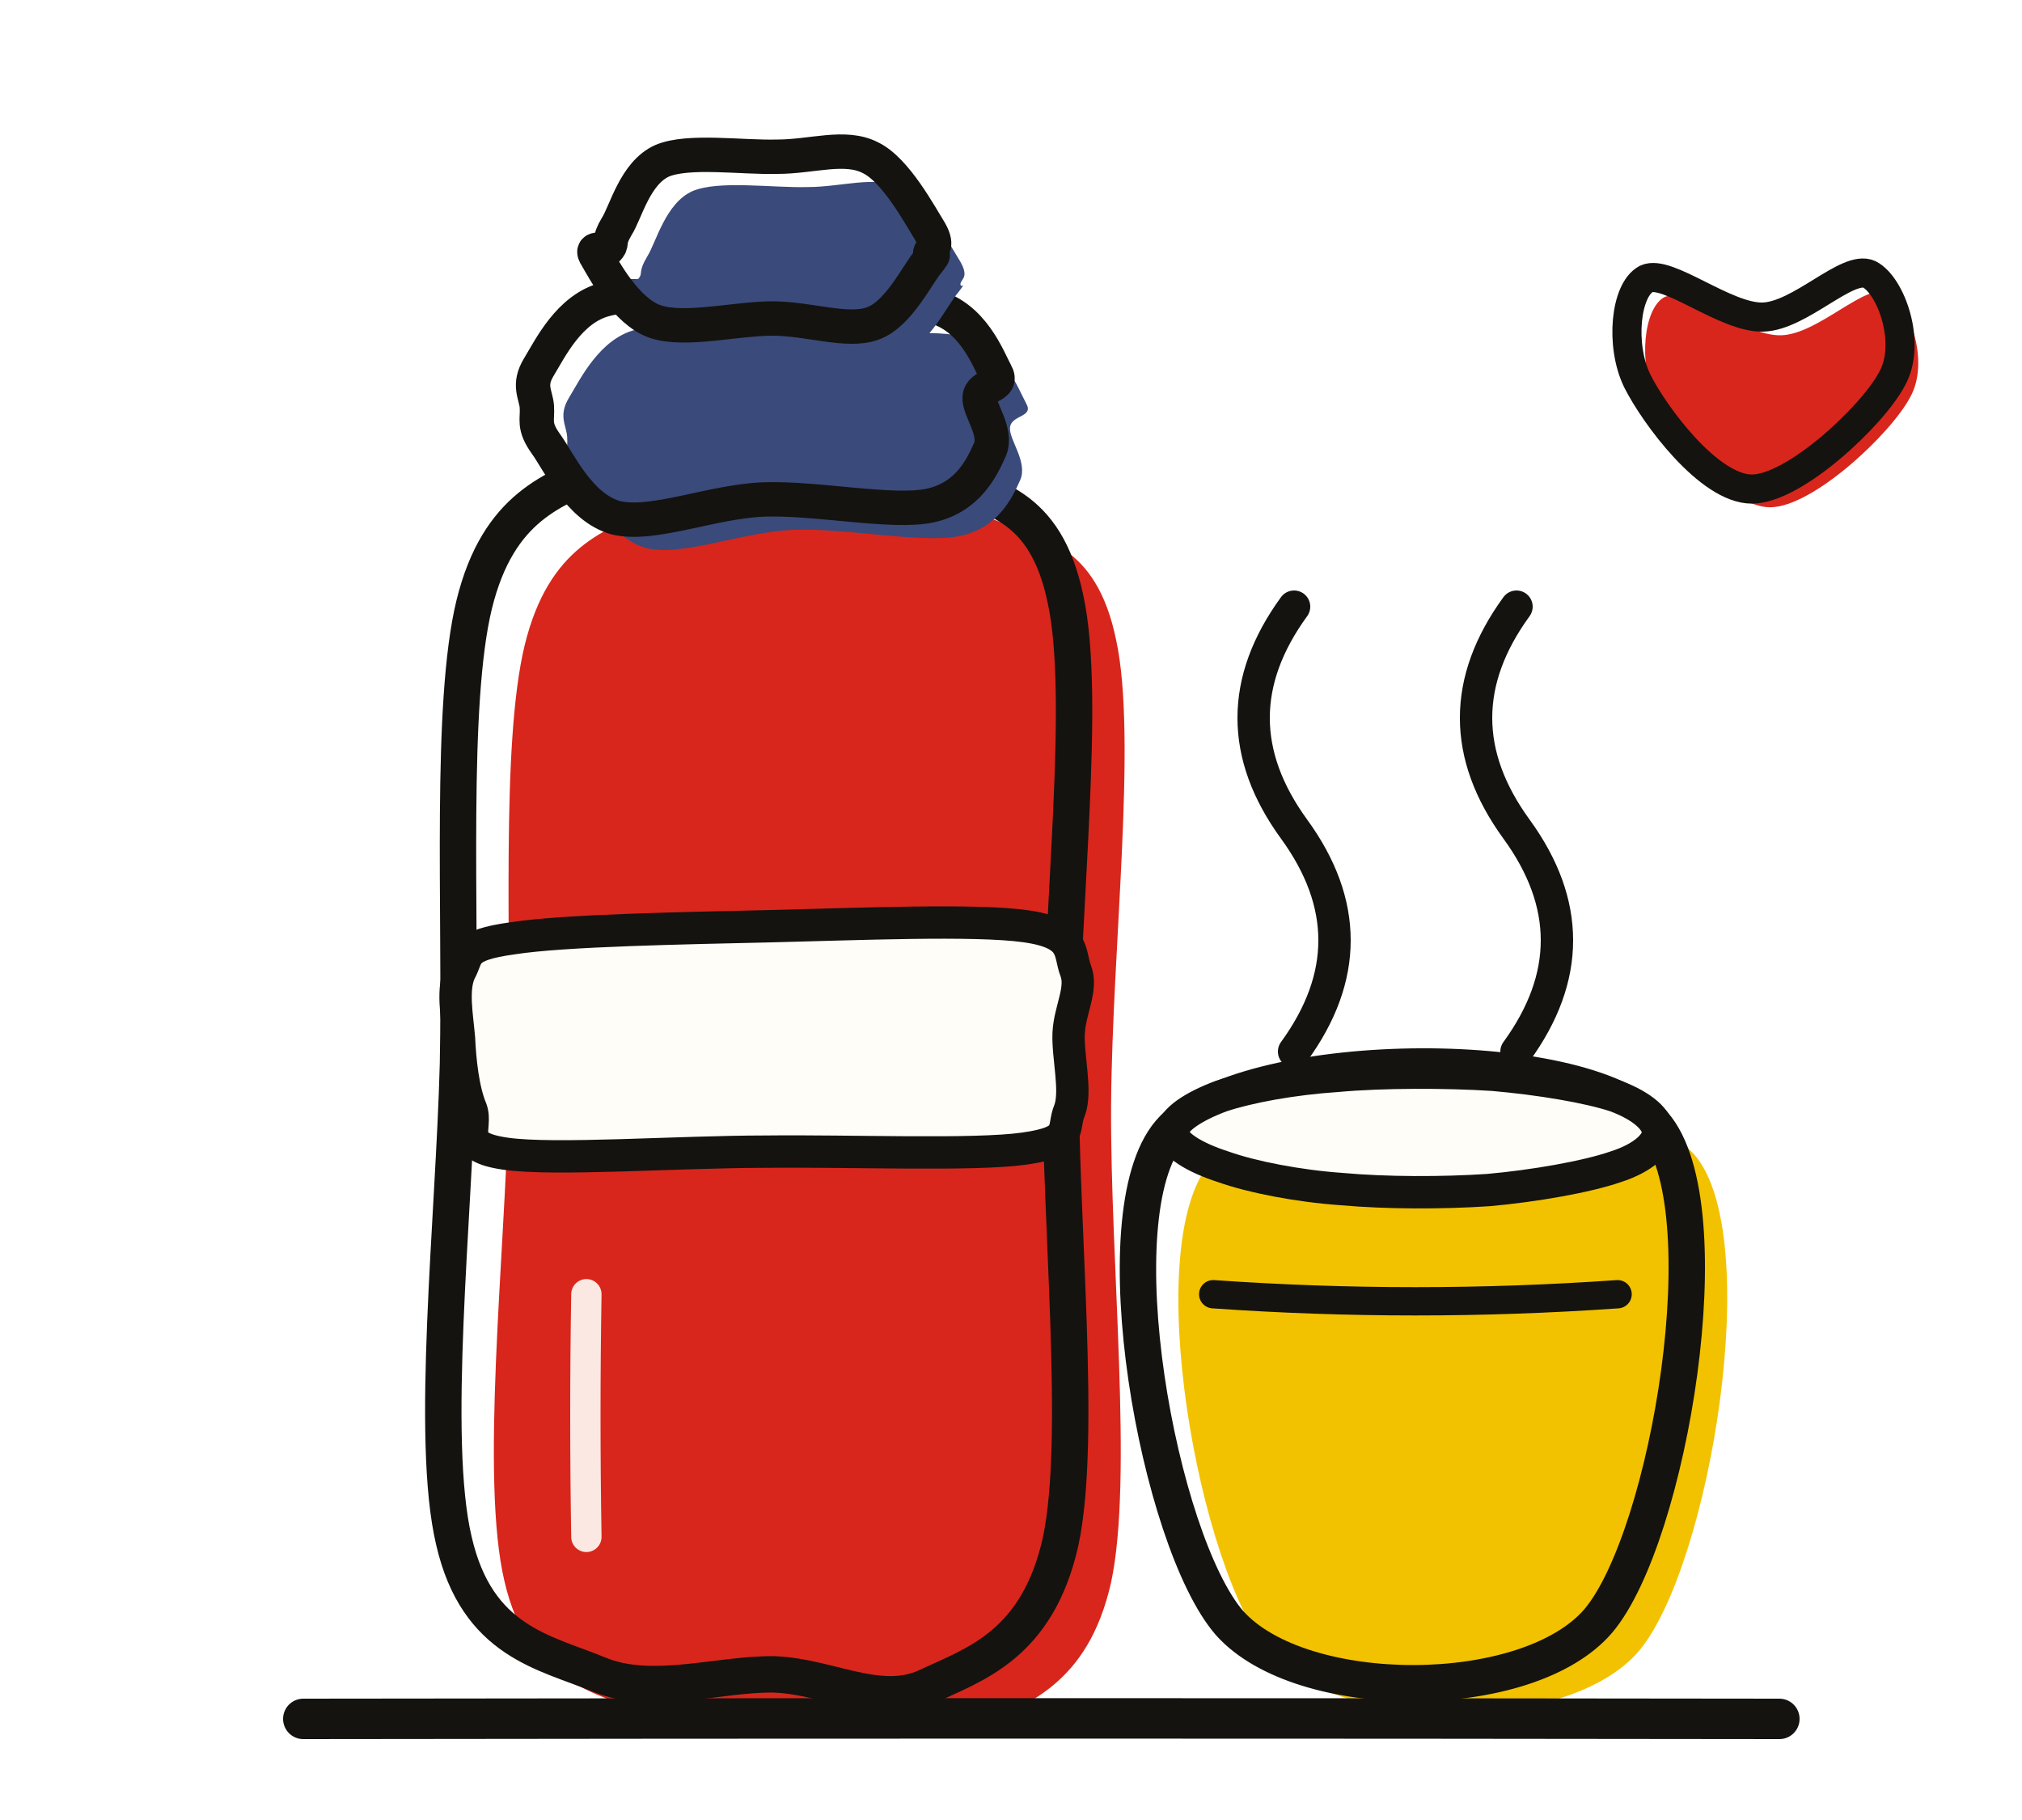
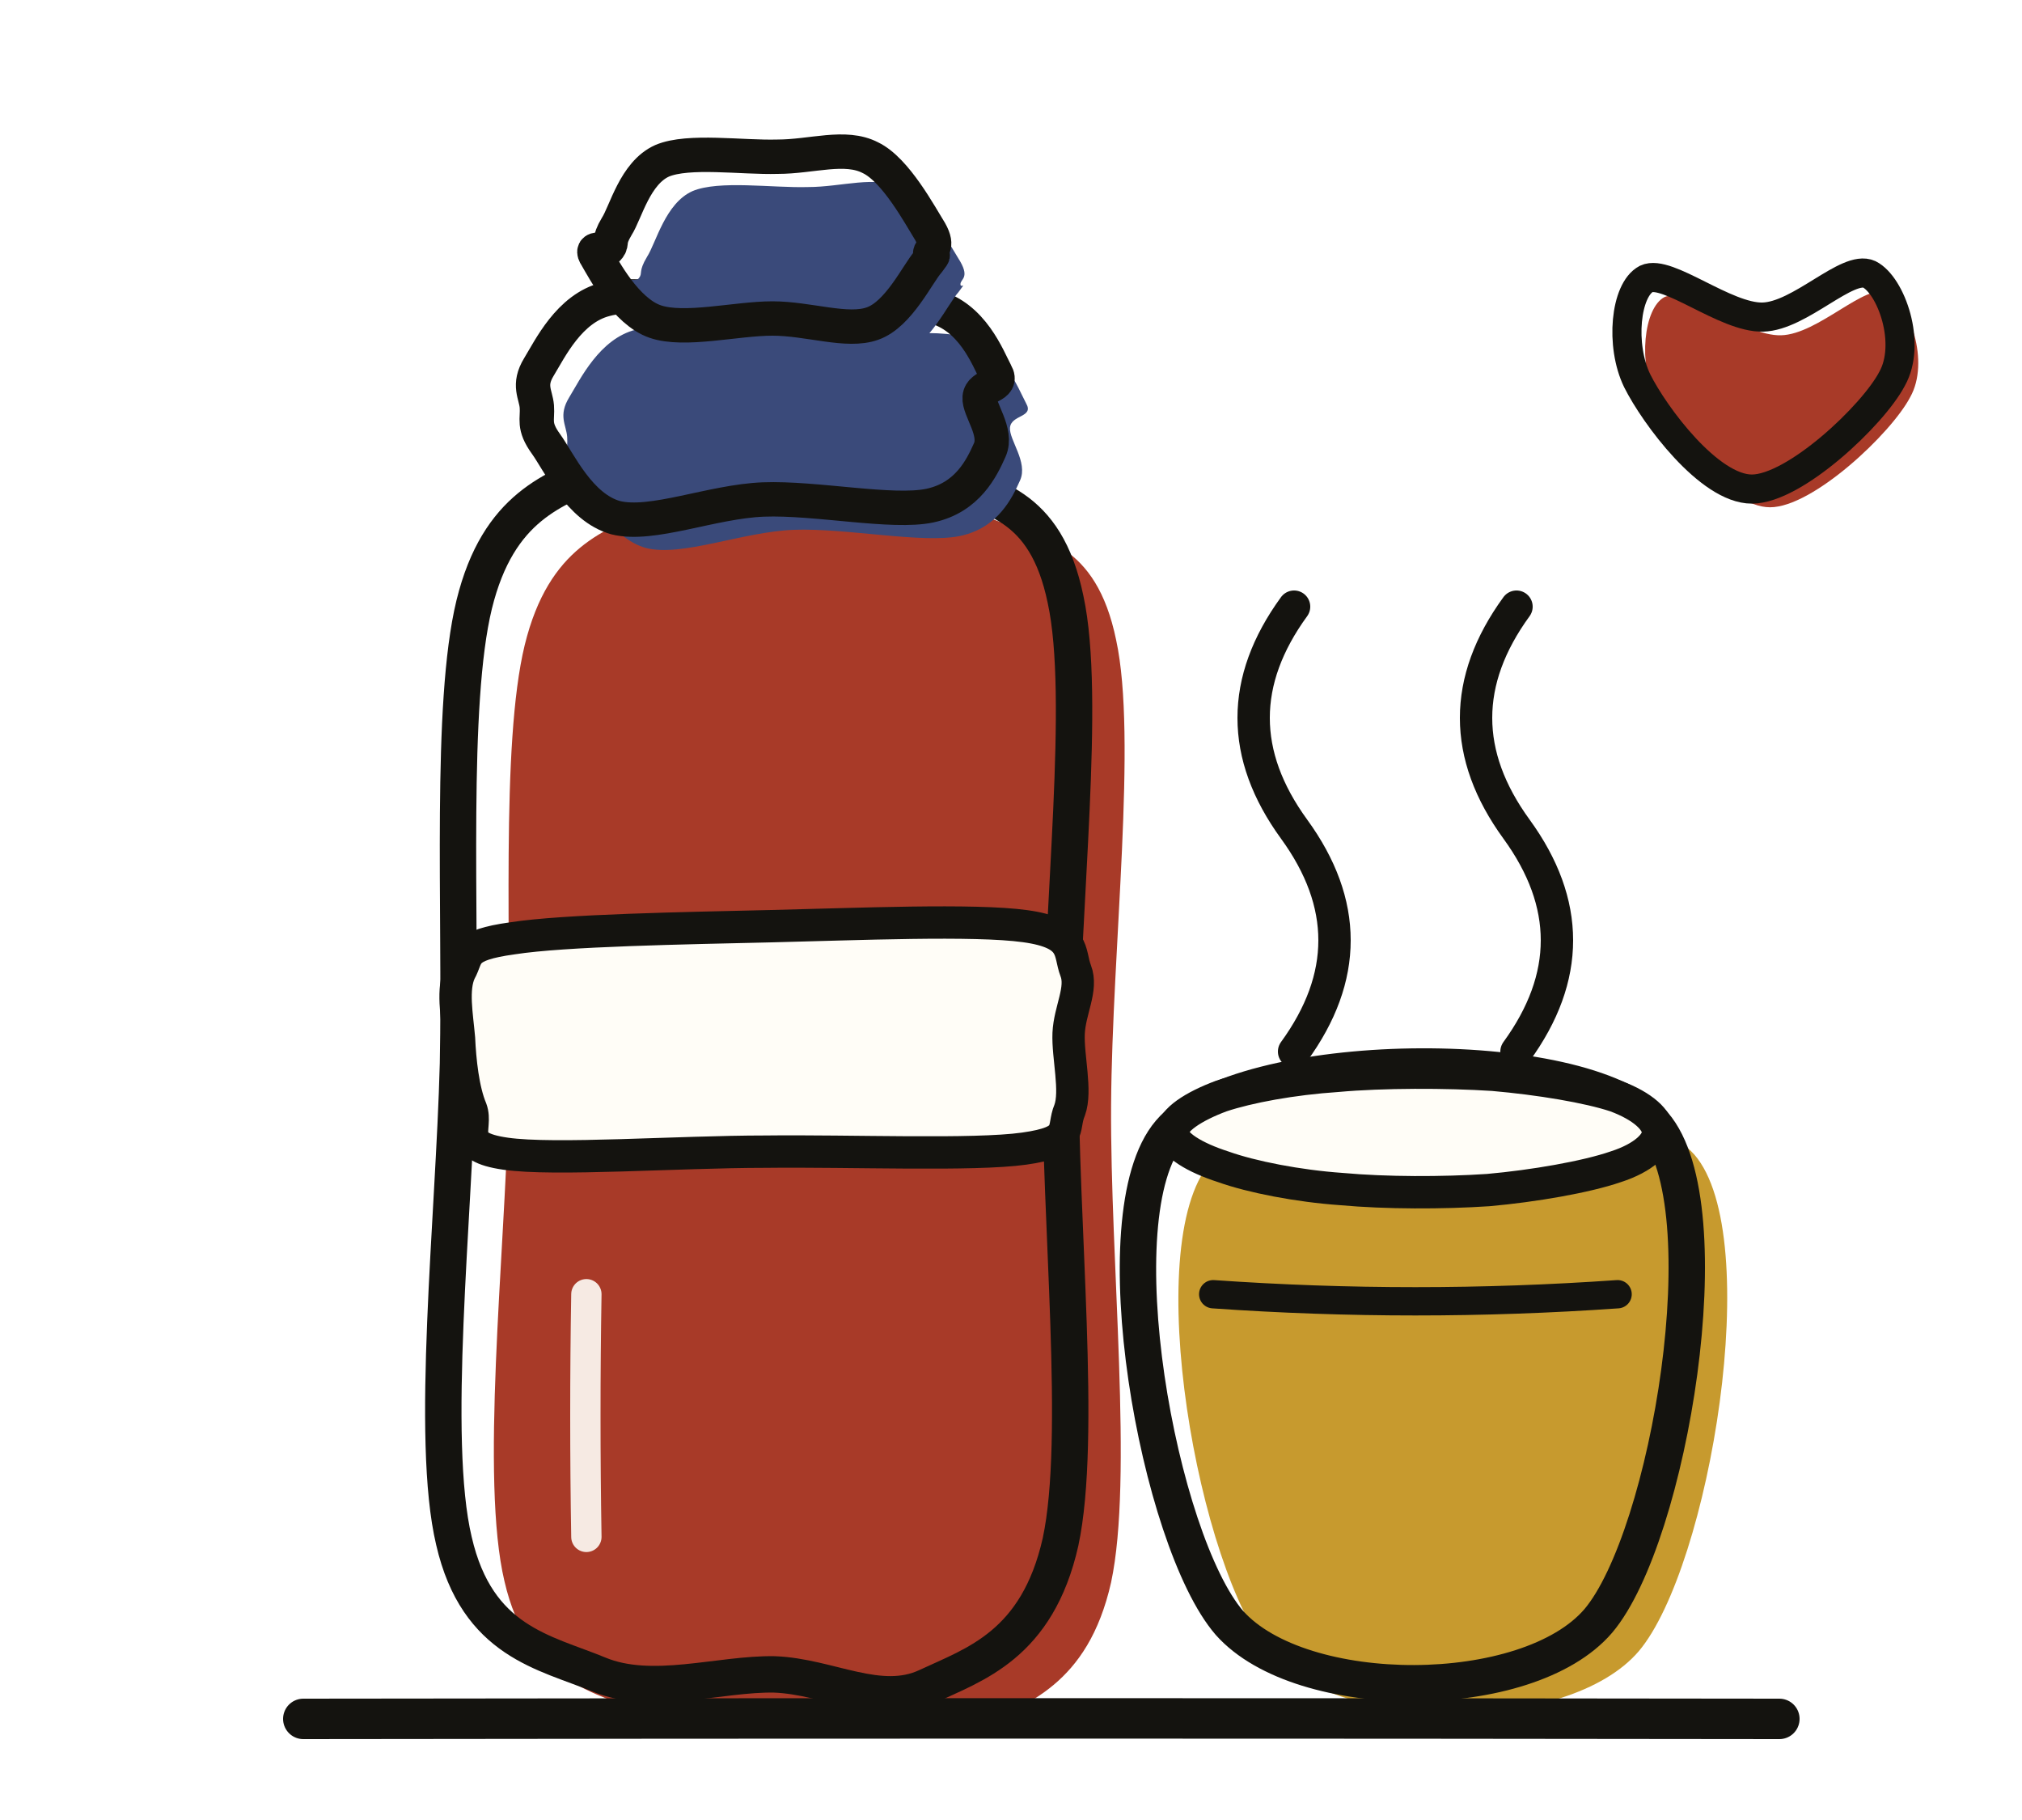
<svg xmlns="http://www.w3.org/2000/svg" width="200" height="180" viewBox="0 0 200 180">
  <path d="M128,104 q8,-11 0,-22 q-8,-11 0,-22" fill="none" stroke="#14130F" stroke-width="3.2" stroke-linecap="round" stroke-linejoin="round" />
  <path d="M150,104 q8,-11 0,-22 q-8,-11 0,-22" fill="none" stroke="#14130F" stroke-width="3.2" stroke-linecap="round" stroke-linejoin="round" />
-   <path d="M59.6,46.3 C64.2,44.2 69.3,47.0 74.8,47.2 C80.4,47.3 87.7,45.2 92.8,47.2 C97.9,49.2 103.4,49.6 105.4,59.3 C107.5,69.0 105.0,89.7 104.9,105.3 C104.8,120.8 107.1,142.2 104.9,152.5 C102.6,162.7 96.4,164.6 91.7,166.8 C87.0,169.0 82.0,165.8 76.6,165.6 C71.2,165.5 64.5,167.8 59.2,165.6 C53.9,163.4 47.2,162.4 44.9,152.4 C42.5,142.3 44.9,120.6 45.3,105.2 C45.6,89.7 44.5,69.7 46.9,59.8 C49.3,50.0 54.9,48.4 59.6,46.3 Z" fill="#D8261C" transform="translate(5,4)" />
+   <path d="M59.6,46.3 C64.2,44.2 69.3,47.0 74.8,47.2 C80.4,47.3 87.7,45.2 92.8,47.2 C97.9,49.2 103.4,49.6 105.4,59.3 C107.5,69.0 105.0,89.7 104.9,105.3 C104.8,120.8 107.1,142.2 104.9,152.5 C102.6,162.7 96.4,164.6 91.7,166.8 C87.0,169.0 82.0,165.8 76.6,165.6 C71.2,165.5 64.5,167.8 59.2,165.6 C53.9,163.4 47.2,162.4 44.9,152.4 C42.5,142.3 44.9,120.6 45.3,105.2 C45.6,89.7 44.5,69.7 46.9,59.8 C49.3,50.0 54.9,48.4 59.6,46.3 Z" fill="#A83A28" transform="translate(5,4)" />
  <path d="M59.6,46.3 C64.2,44.2 69.3,47.0 74.8,47.2 C80.4,47.3 87.7,45.2 92.8,47.2 C97.9,49.2 103.4,49.6 105.4,59.3 C107.5,69.0 105.0,89.7 104.9,105.3 C104.8,120.8 107.1,142.2 104.9,152.5 C102.6,162.7 96.4,164.6 91.7,166.8 C87.0,169.0 82.0,165.8 76.6,165.6 C71.2,165.5 64.5,167.8 59.2,165.6 C53.9,163.4 47.2,162.4 44.9,152.4 C42.5,142.3 44.9,120.6 45.3,105.2 C45.6,89.7 44.5,69.7 46.9,59.8 C49.3,50.0 54.9,48.4 59.6,46.3 Z" fill="none" stroke="#14130F" stroke-width="3.6" stroke-linecap="round" stroke-linejoin="round" />
  <path d="M50.7,92.8 C55.8,92.0 67.8,91.8 76.3,91.6 C84.7,91.4 96.4,90.9 101.4,91.6 C106.5,92.3 105.7,94.2 106.4,96.0 C107.1,97.8 105.8,99.9 105.7,102.2 C105.6,104.5 106.5,107.9 105.8,109.8 C105.0,111.7 106.3,112.9 101.3,113.6 C96.3,114.3 84.2,113.8 75.7,113.9 C67.1,113.9 54.8,114.8 50.0,114.1 C45.1,113.4 47.3,111.6 46.6,109.7 C45.8,107.8 45.5,104.9 45.4,102.7 C45.2,100.4 44.7,97.8 45.5,96.1 C46.4,94.5 45.6,93.5 50.7,92.8 Z" fill="#FFFDF7" transform="translate(0,0)" />
  <path d="M50.7,92.8 C55.8,92.0 67.8,91.8 76.3,91.6 C84.7,91.4 96.4,90.9 101.4,91.6 C106.5,92.3 105.7,94.2 106.4,96.0 C107.1,97.8 105.8,99.9 105.7,102.2 C105.6,104.5 106.5,107.9 105.8,109.8 C105.0,111.7 106.3,112.9 101.3,113.6 C96.3,114.3 84.2,113.8 75.7,113.9 C67.1,113.9 54.8,114.8 50.0,114.1 C45.1,113.4 47.3,111.6 46.6,109.7 C45.8,107.8 45.5,104.9 45.4,102.7 C45.2,100.4 44.7,97.8 45.5,96.1 C46.4,94.5 45.6,93.5 50.7,92.8 Z" fill="none" stroke="#14130F" stroke-width="3.2" stroke-linecap="round" stroke-linejoin="round" />
  <path d="M59.9,29.6 C63.6,28.6 69.6,30.5 75.0,30.6 C80.4,30.7 88.4,29.3 92.3,30.3 C96.2,31.3 97.7,35.4 98.5,36.9 C99.3,38.3 97.0,38.0 96.9,39.3 C96.8,40.5 98.7,42.7 97.9,44.5 C97.1,46.3 95.7,49.2 92.0,50.0 C88.3,50.8 80.7,49.2 75.5,49.4 C70.4,49.6 64.5,52.1 60.9,51.2 C57.3,50.2 55.3,45.7 54.0,43.9 C52.7,42.1 53.2,41.5 53.1,40.2 C53.0,39.0 52.2,38.1 53.3,36.3 C54.4,34.5 56.3,30.5 59.9,29.6 Z" fill="#3A4A7A" transform="translate(3,3)" />
  <path d="M59.9,29.6 C63.6,28.6 69.6,30.5 75.0,30.6 C80.4,30.7 88.4,29.3 92.3,30.3 C96.2,31.3 97.7,35.4 98.5,36.9 C99.3,38.3 97.0,38.0 96.9,39.3 C96.8,40.5 98.7,42.7 97.9,44.5 C97.1,46.3 95.7,49.2 92.0,50.0 C88.3,50.8 80.7,49.2 75.5,49.4 C70.4,49.6 64.5,52.1 60.9,51.2 C57.3,50.2 55.3,45.7 54.0,43.9 C52.7,42.1 53.2,41.5 53.1,40.2 C53.0,39.0 52.2,38.1 53.3,36.3 C54.4,34.5 56.3,30.5 59.9,29.6 Z" fill="none" stroke="#14130F" stroke-width="3.4" stroke-linecap="round" stroke-linejoin="round" />
  <path d="M65.5,15.9 C68.1,14.8 73.4,15.6 76.9,15.5 C80.3,15.5 83.6,14.3 86.1,15.6 C88.6,16.8 91.0,21.3 92.0,22.9 C92.9,24.5 92.0,24.6 92.0,25.1 C92.0,25.6 92.7,24.7 91.8,25.9 C90.8,27.0 88.9,31.1 86.3,32.0 C83.8,32.9 80.0,31.5 76.4,31.5 C72.8,31.5 67.7,32.8 64.8,31.8 C61.9,30.8 59.7,26.6 59.0,25.4 C58.2,24.2 59.9,25.0 60.2,24.5 C60.6,24.0 60.1,23.9 61.0,22.4 C61.9,21.0 62.8,17.1 65.5,15.9 Z" fill="#3A4A7A" transform="translate(3,3)" />
  <path d="M65.5,15.9 C68.1,14.8 73.4,15.6 76.9,15.5 C80.3,15.5 83.6,14.3 86.1,15.6 C88.6,16.8 91.0,21.3 92.0,22.9 C92.9,24.5 92.0,24.6 92.0,25.1 C92.0,25.6 92.7,24.7 91.8,25.9 C90.8,27.0 88.9,31.1 86.3,32.0 C83.8,32.9 80.0,31.5 76.4,31.5 C72.8,31.5 67.7,32.8 64.8,31.8 C61.9,30.8 59.7,26.6 59.0,25.4 C58.2,24.2 59.9,25.0 60.2,24.5 C60.6,24.0 60.1,23.9 61.0,22.4 C61.9,21.0 62.8,17.1 65.5,15.9 Z" fill="none" stroke="#14130F" stroke-width="3.4" stroke-linecap="round" stroke-linejoin="round" />
  <path d="M58.0,128.0 Q57.8,140.0 58.0,152.0" fill="none" stroke="#FFFDF7" stroke-width="3" stroke-linecap="round" stroke-linejoin="round" stroke-opacity="0.9" />
-   <path d="M115.7,112.0 C122.7,103.7 156.5,103.2 163.6,111.2 C170.6,119.3 165.1,152.0 158.1,160.3 C151.1,168.5 128.7,168.5 121.6,160.5 C114.6,152.4 108.7,120.2 115.7,112.0 Z" fill="#F2C200" transform="translate(4,3)" />
+   <path d="M115.7,112.0 C122.7,103.7 156.5,103.2 163.6,111.2 C170.6,119.3 165.1,152.0 158.1,160.3 C151.1,168.5 128.7,168.5 121.6,160.5 C114.6,152.4 108.7,120.2 115.7,112.0 Z" fill="#C79A2E" transform="translate(4,3)" />
  <path d="M115.7,112.0 C122.7,103.7 156.5,103.2 163.6,111.2 C170.6,119.3 165.1,152.0 158.1,160.3 C151.1,168.5 128.7,168.5 121.6,160.5 C114.6,152.4 108.7,120.2 115.7,112.0 Z" fill="none" stroke="#14130F" stroke-width="3.6" stroke-linecap="round" stroke-linejoin="round" />
  <path d="M164.0,112.0 C164.0,113.1 162.6,114.5 159.8,115.4 C156.9,116.4 151.7,117.3 147.2,117.7 C142.7,118.0 137.1,118.0 132.7,117.6 C128.4,117.3 123.8,116.4 121.0,115.4 C118.2,114.5 116.0,113.2 116.0,112.0 C115.9,110.8 118.1,109.4 120.8,108.4 C123.5,107.5 127.8,106.7 132.3,106.4 C136.7,106.0 143.1,106.0 147.7,106.3 C152.3,106.7 157.1,107.5 159.8,108.4 C162.5,109.4 164.0,110.8 164.0,112.0 Z" fill="#FFFDF7" transform="translate(0,0)" />
  <path d="M164.0,112.0 C164.0,113.1 162.6,114.5 159.8,115.4 C156.9,116.4 151.7,117.3 147.2,117.7 C142.7,118.0 137.1,118.0 132.7,117.6 C128.4,117.3 123.8,116.4 121.0,115.4 C118.2,114.5 116.0,113.2 116.0,112.0 C115.9,110.8 118.1,109.4 120.8,108.4 C123.5,107.5 127.8,106.7 132.3,106.4 C136.7,106.0 143.1,106.0 147.7,106.3 C152.3,106.7 157.1,107.5 159.8,108.4 C162.5,109.4 164.0,110.8 164.0,112.0 Z" fill="none" stroke="#14130F" stroke-width="3.2" stroke-linecap="round" stroke-linejoin="round" />
  <path d="M120.0,128.0 Q140.0,129.4 160.0,128.0" fill="none" stroke="#14130F" stroke-width="2.8" stroke-linecap="round" stroke-linejoin="round" />
  <path d="M30.0,170.0 Q103.0,169.9 176.0,170.0" fill="none" stroke="#14130F" stroke-width="4" stroke-linecap="round" stroke-linejoin="round" />
  <g transform="translate(174,40) scale(0.9)">
-     <path d="M-0.8,9.3 C-5.5,9.3 -11.5,1.2 -13.4,-2.6 C-15.3,-6.5 -14.7,-12.6 -12.4,-13.8 C-10.1,-14.9 -3.7,-9.5 0.4,-9.6 C4.5,-9.7 9.7,-15.4 12.1,-14.3 C14.5,-13.1 16.8,-6.7 14.6,-2.8 C12.5,1.2 3.9,9.3 -0.8,9.3 Z" fill="#D8261C" transform="translate(2,2)" />
+     <path d="M-0.8,9.3 C-5.5,9.3 -11.5,1.2 -13.4,-2.6 C-15.3,-6.5 -14.7,-12.6 -12.4,-13.8 C-10.1,-14.9 -3.7,-9.5 0.4,-9.6 C4.5,-9.7 9.7,-15.4 12.1,-14.3 C14.5,-13.1 16.8,-6.7 14.6,-2.8 C12.5,1.2 3.9,9.3 -0.8,9.3 Z" fill="#A83A28" transform="translate(2,2)" />
    <path d="M-0.8,9.3 C-5.5,9.3 -11.5,1.2 -13.4,-2.6 C-15.3,-6.5 -14.7,-12.6 -12.4,-13.8 C-10.1,-14.9 -3.7,-9.5 0.4,-9.6 C4.5,-9.7 9.7,-15.4 12.1,-14.3 C14.5,-13.1 16.8,-6.7 14.6,-2.8 C12.5,1.2 3.9,9.3 -0.8,9.3 Z" fill="none" stroke="#14130F" stroke-width="3.2" stroke-linecap="round" stroke-linejoin="round" />
  </g>
</svg>
